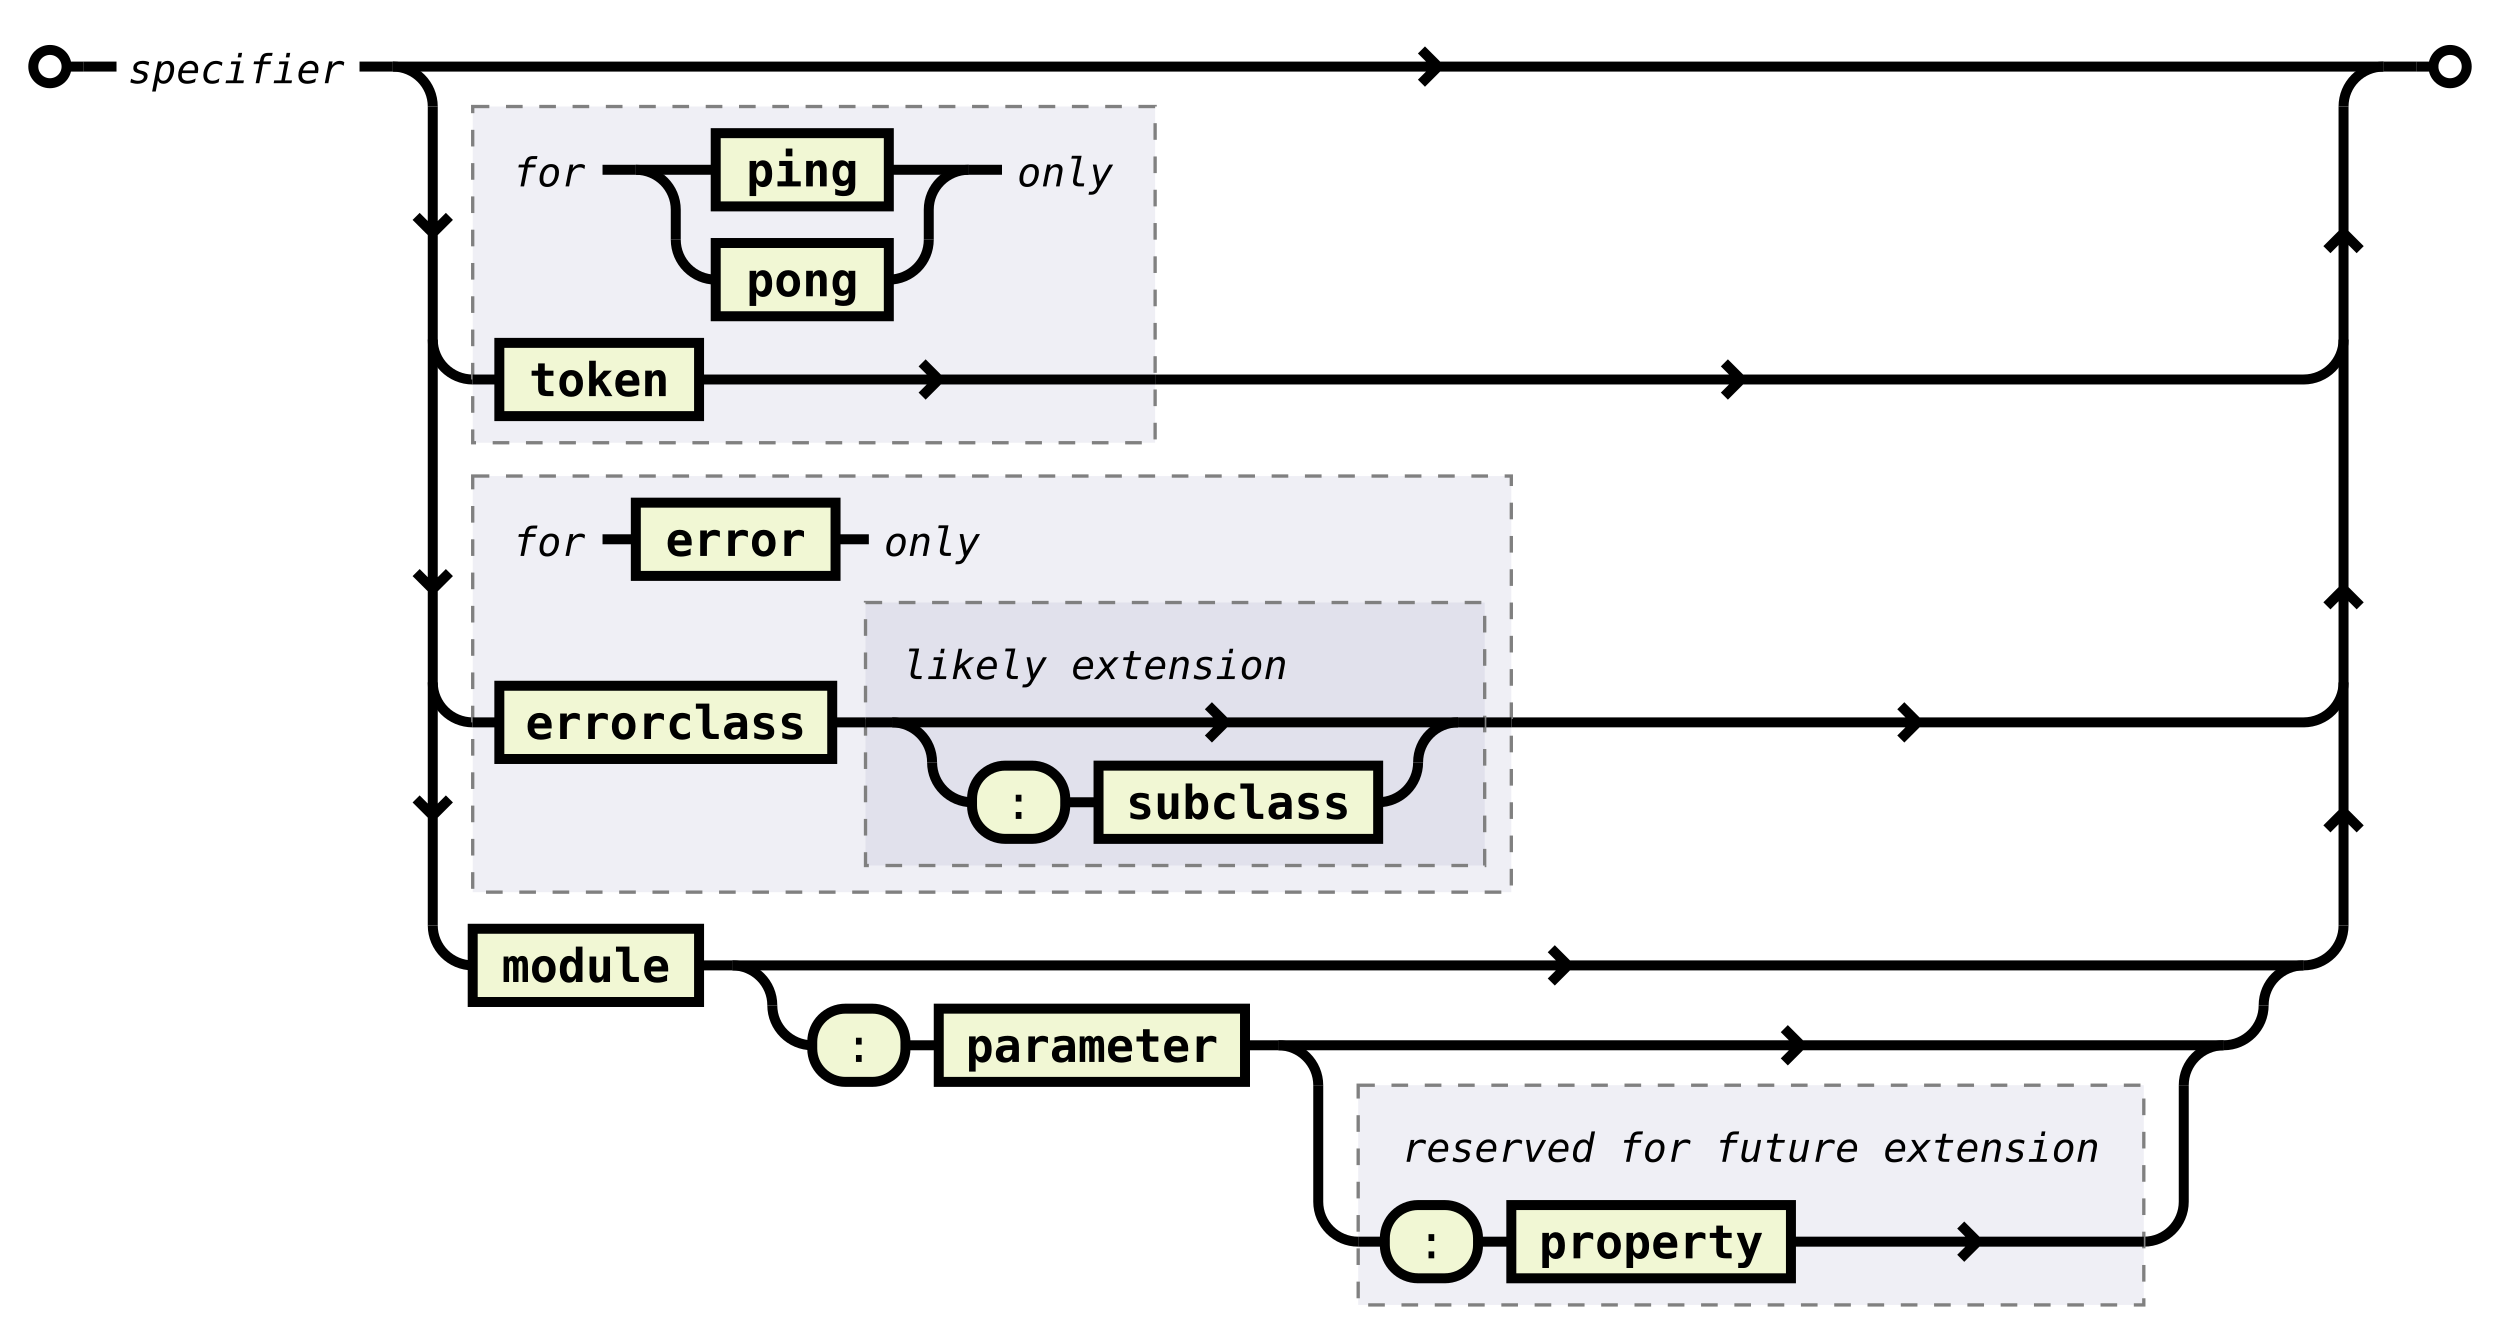
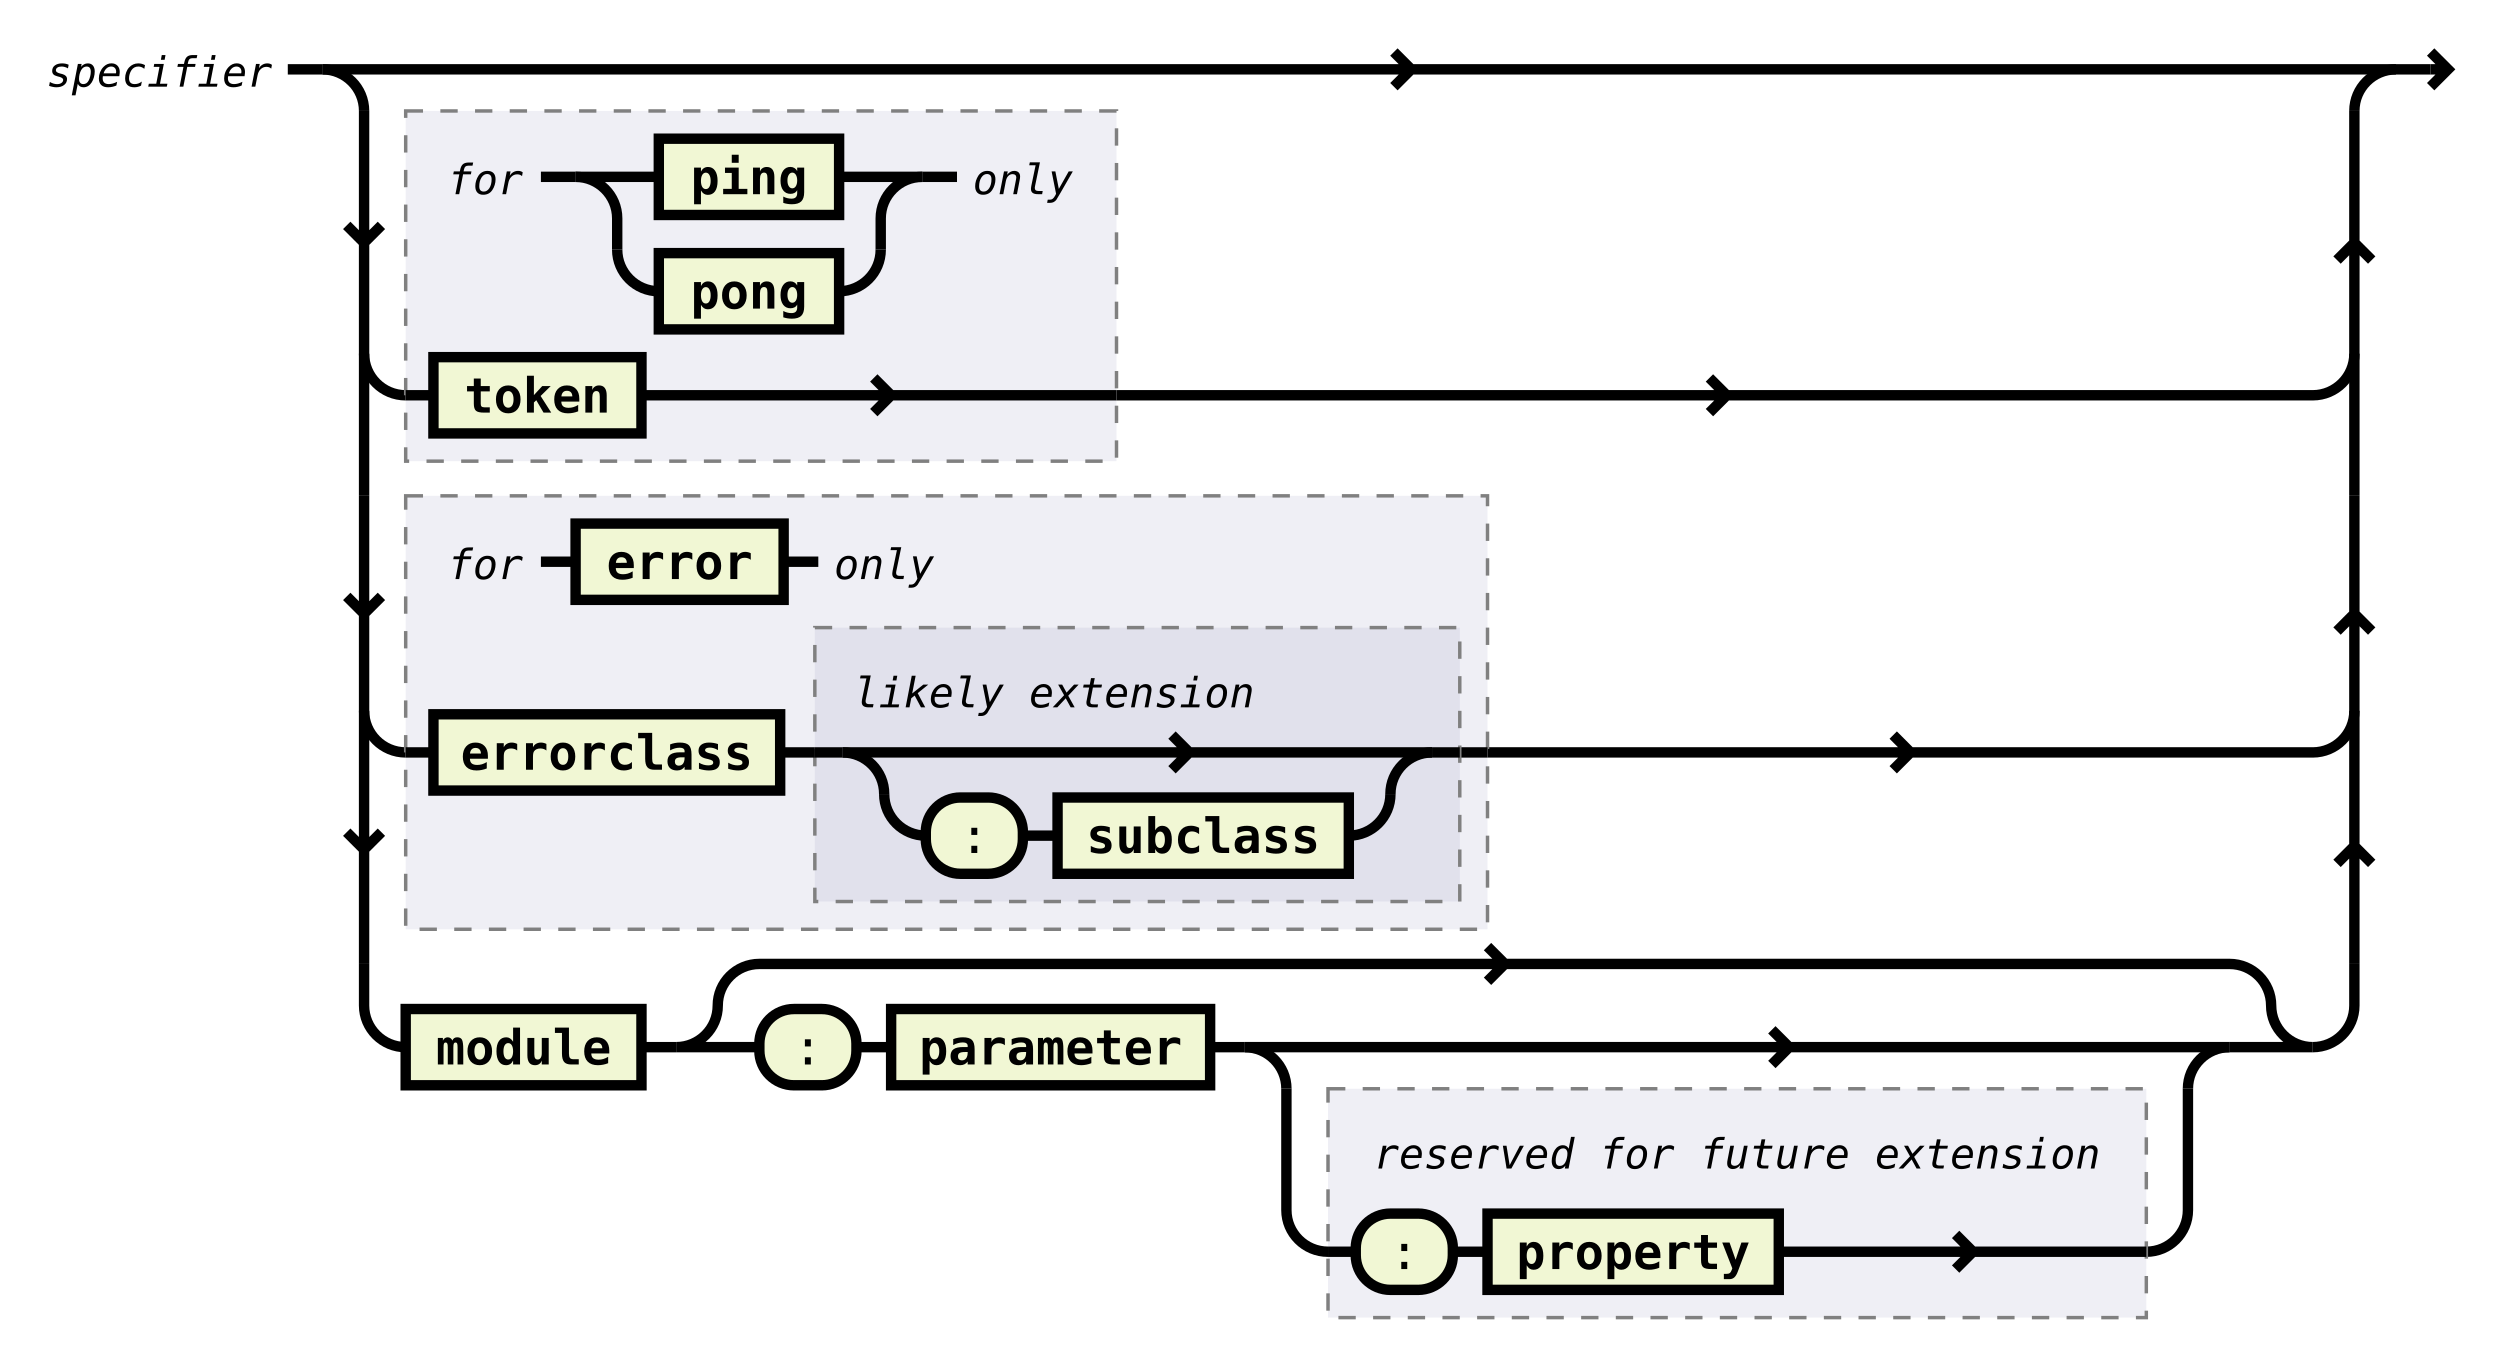
- <svg xmlns="http://www.w3.org/2000/svg" class="railroad" viewBox="0 0 751 402" width="751">
+ <svg xmlns="http://www.w3.org/2000/svg" class="railroad" viewBox="0 0 721 390" width="721">
  <style type="text/css">

    svg.railroad {
        background-color: hsl(30, 20%, 95%);
        background-size: 15px 15px;
        background-image: linear-gradient(to right, rgba(30, 30, 30, .05) 1px, transparent 1px),
                          linear-gradient(to bottom, rgba(30, 30, 30, .05) 1px, transparent 1px);
    }

    svg.railroad path {
        stroke-width: 3px;
        stroke: black;
        fill: transparent;
    }

    svg.railroad .debug {
        stroke-width: 1px;
        stroke: red;
    }

    svg.railroad text {
        font: 14px monospace;
        text-anchor: middle;
    }

    svg.railroad .nonterminal text {
        font-weight: bold;
    }

    svg.railroad text.comment {
        font: italic 12px monospace;
    }

    svg.railroad rect {
        stroke-width: 3px;
        stroke: black;
        fill:hsl(-290, 70%, 90%);
    }

    svg.railroad g.labeledbox &gt; rect {
        stroke-width: 1px;
        stroke: grey;
        stroke-dasharray: 5px;
        fill:rgba(90, 90, 150, .1);
    }</style>
  <g class="sequence">
-     <path d=" M 10 20 a 5 5 0 0 1 5 -5 a 5 5 0 0 1 5 5 a 5 5 0 0 1 -5 5 a 5 5 0 0 1 -5 -5 m 10 0 h 5" />
    <g class="sequence">
-       <text class="comment" x="71" y="25">
+       <g>
+         <text class="comment" x="46" y="25">
specifier</text>
+       </g>
      <g class="choice">
-         <path d=" M 118 20 h 24 m 0 0 h 574 m -284 0 l -5 -5 m 0 10 l 5 -5 m 284 0" />
+         <path d=" M 93 20 h 24 m 0 0 h 574 m -284 0 l -5 -5 m 0 10 l 5 -5 m 284 0" />
        <g />
-         <path d=" M 118 20 a 12 12 0 0 1 12 12 v 0 m 574 0 v 0 a 12 12 0 0 1 12 -12" />
-         <path d=" M 130 102 v 41 m 574 0 v -41" />
-         <path d=" M 130 205 v 73 m 0 -33 l -5 -5 m 10 0 l -5 5 m 0 33 m 574 0 v -73 m 0 39 l -5 5 m 10 0 l -5 -5 m 0 -39" />
-         <path d=" M 130 32 v 70 m 0 -32 l -5 -5 m 10 0 l -5 5 m 0 32 a 12 12 0 0 0 12 12 m 205 0 h 345 m -169 0 l -5 -5 m 0 10 l 5 -5 m 169 0 a 12 12 0 0 0 12 -12 v -70 m 0 38 l -5 5 m 10 0 l -5 -5 m 0 -38" />
+         <path d=" M 93 20 a 12 12 0 0 1 12 12 v 0 m 574 0 v 0 a 12 12 0 0 1 12 -12" />
+         <path d=" M 105 102 v 41 m 574 0 v -41" />
+         <path d=" M 105 205 v 73 m 0 -33 l -5 -5 m 10 0 l -5 5 m 0 33 m 574 0 v -73 m 0 39 l -5 5 m 10 0 l -5 -5 m 0 -39" />
+         <path d=" M 105 32 v 70 m 0 -32 l -5 -5 m 10 0 l -5 5 m 0 32 a 12 12 0 0 0 12 12 m 205 0 h 345 m -169 0 l -5 -5 m 0 10 l 5 -5 m 169 0 a 12 12 0 0 0 12 -12 v -70 m 0 38 l -5 5 m 10 0 l -5 -5 m 0 -38" />
        <g class="labeledbox">
-           <rect height="101" width="205" x="142" y="32" />
-           <path d=" M 142 114 h 8 m 60 0 h 137 m -65 0 l -5 -5 m 0 10 l 5 -5 m 65 0" />
+           <rect height="101" width="205" x="117" y="32" />
+           <path d=" M 117 114 h 8 m 60 0 h 137 m -65 0 l -5 -5 m 0 10 l 5 -5 m 65 0" />
          <g class="sequence">
-             <text class="comment" x="165" y="56">
+             <g>
+               <text class="comment" x="140" y="56">
for</text>
+             </g>
            <g class="choice">
-               <path d=" M 191 51 h 24 m 52 0 h 24" />
+               <path d=" M 166 51 h 24 m 52 0 h 24" />
              <g class="nonterminal">
-                 <rect height="22" width="52" x="215" y="40" />
-                 <text x="241" y="56">
+                 <rect height="22" width="52" x="190" y="40" />
+                 <text x="216" y="56">
ping</text>
              </g>
-               <path d=" M 191 51 a 12 12 0 0 1 12 12 v 9 m 76 0 v -9 a 12 12 0 0 1 12 -12" />
-               <path d=" M 203 72 v 0 a 12 12 0 0 0 12 12 m 52 0 h 0 a 12 12 0 0 0 12 -12 v 0" />
+               <path d=" M 166 51 a 12 12 0 0 1 12 12 v 9 m 76 0 v -9 a 12 12 0 0 1 12 -12" />
+               <path d=" M 178 72 v 0 a 12 12 0 0 0 12 12 m 52 0 h 0 a 12 12 0 0 0 12 -12 v 0" />
              <g class="nonterminal">
-                 <rect height="22" width="52" x="215" y="73" />
-                 <text x="241" y="89">
+                 <rect height="22" width="52" x="190" y="73" />
+                 <text x="216" y="89">
pong</text>
              </g>
            </g>
-             <text class="comment" x="320" y="56">
+             <g>
+               <text class="comment" x="295" y="56">
only</text>
-             <path d=" M 181 51 h 10" />
-             <path d=" M 291 51 h 10" />
+             </g>
+             <path d=" M 156 51 h 10" />
+             <path d=" M 266 51 h 10" />
          </g>
          <g class="nonterminal">
-             <rect height="22" width="60" x="150" y="103" />
-             <text x="180" y="119">
+             <rect height="22" width="60" x="125" y="103" />
+             <text x="155" y="119">
token</text>
          </g>
        </g>
-         <path d=" M 130 143 v 62 m 0 -28 l -5 -5 m 10 0 l -5 5 m 0 28 a 12 12 0 0 0 12 12 m 312 0 h 238 m -116 0 l -5 -5 m 0 10 l 5 -5 m 116 0 a 12 12 0 0 0 12 -12 v -62 m 0 34 l -5 5 m 10 0 l -5 -5 m 0 -34" />
+         <path d=" M 105 143 v 62 m 0 -28 l -5 -5 m 10 0 l -5 5 m 0 28 a 12 12 0 0 0 12 12 m 312 0 h 238 m -116 0 l -5 -5 m 0 10 l 5 -5 m 116 0 a 12 12 0 0 0 12 -12 v -62 m 0 34 l -5 5 m 10 0 l -5 -5 m 0 -34" />
        <g class="labeledbox">
-           <rect height="125" width="312" x="142" y="143" />
-           <path d=" M 142 217 h 8 m 296 0 h 8" />
+           <rect height="125" width="312" x="117" y="143" />
+           <path d=" M 117 217 h 8 m 296 0 h 8" />
          <g class="sequence">
-             <text class="comment" x="165" y="167">
+             <g>
+               <text class="comment" x="140" y="167">
for</text>
+             </g>
            <g class="nonterminal">
-               <rect height="22" width="60" x="191" y="151" />
-               <text x="221" y="167">
+               <rect height="22" width="60" x="166" y="151" />
+               <text x="196" y="167">
error</text>
            </g>
-             <text class="comment" x="280" y="167">
+             <g>
+               <text class="comment" x="255" y="167">
only</text>
-             <path d=" M 181 162 h 10" />
-             <path d=" M 251 162 h 10" />
+             </g>
+             <path d=" M 156 162 h 10" />
+             <path d=" M 226 162 h 10" />
          </g>
          <g class="sequence">
            <g class="nonterminal">
-               <rect height="22" width="100" x="150" y="206" />
-               <text x="200" y="222">
+               <rect height="22" width="100" x="125" y="206" />
+               <text x="175" y="222">
errorclass</text>
            </g>
            <g class="labeledbox">
-               <rect height="79" width="186" x="260" y="181" />
-               <path d=" M 260 217 h 8 m 170 0 h 8" />
-               <text class="comment" x="329" y="204">
+               <rect height="79" width="186" x="235" y="181" />
+               <path d=" M 235 217 h 8 m 170 0 h 8" />
+               <g>
+                 <text class="comment" x="304" y="204">
likely extension</text>
+               </g>
              <g class="choice">
-                 <path d=" M 268 217 h 24 m 0 0 h 146 m -70 0 l -5 -5 m 0 10 l 5 -5 m 70 0" />
+                 <path d=" M 243 217 h 24 m 0 0 h 146 m -70 0 l -5 -5 m 0 10 l 5 -5 m 70 0" />
                <g />
-                 <path d=" M 268 217 a 12 12 0 0 1 12 12 v 0 m 146 0 v 0 a 12 12 0 0 1 12 -12" />
-                 <path d=" M 280 229 v 0 a 12 12 0 0 0 12 12 m 122 0 h 0 a 12 12 0 0 0 12 -12 v 0" />
+                 <path d=" M 243 217 a 12 12 0 0 1 12 12 v 0 m 146 0 v 0 a 12 12 0 0 1 12 -12" />
+                 <path d=" M 255 229 v 0 a 12 12 0 0 0 12 12 m 122 0 h 0 a 12 12 0 0 0 12 -12 v 0" />
                <g class="sequence">
                  <g class="terminal">
-                     <rect height="22" rx="10" ry="10" width="28" x="292" y="230" />
-                     <text x="306" y="246">
+                     <rect height="22" rx="10" ry="10" width="28" x="267" y="230" />
+                     <text x="281" y="246">
:</text>
                  </g>
                  <g class="nonterminal">
-                     <rect height="22" width="84" x="330" y="230" />
-                     <text x="372" y="246">
+                     <rect height="22" width="84" x="305" y="230" />
+                     <text x="347" y="246">
subclass</text>
                  </g>
-                   <path d=" M 320 241 h 10" />
+                   <path d=" M 295 241 h 10" />
                </g>
              </g>
            </g>
-             <path d=" M 250 217 h 10" />
+             <path d=" M 225 217 h 10" />
          </g>
        </g>
-         <path d=" M 130 278 v 0 a 12 12 0 0 0 12 12 m 550 0 h 0 a 12 12 0 0 0 12 -12 v 0" />
+         <path d=" M 105 278 v 12 a 12 12 0 0 0 12 12 m 550 0 h 0 a 12 12 0 0 0 12 -12 v -12" />
        <g class="sequence">
          <g class="nonterminal">
-             <rect height="22" width="68" x="142" y="279" />
-             <text x="176" y="295">
+             <rect height="22" width="68" x="117" y="291" />
+             <text x="151" y="307">
module</text>
          </g>
-           <g class="choice">
-             <path d=" M 220 290 h 24 m 0 0 h 448 m -221 0 l -5 -5 m 0 10 l 5 -5 m 221 0" />
-             <g />
-             <path d=" M 220 290 a 12 12 0 0 1 12 12 v 0 m 448 0 v 0 a 12 12 0 0 1 12 -12" />
-             <path d=" M 232 302 v 0 a 12 12 0 0 0 12 12 m 424 0 h 0 a 12 12 0 0 0 12 -12 v 0" />
+           <g class="optional">
+             <path d=" M 195 302 h 24 m -24 0 a 12 12 0 0 0 12 -12 v 0 a 12 12 0 0 1 12 -12 h 424 m -209 0 l -5 -5 m 0 10 l 5 -5 m 209 0 a 12 12 0 0 1 12 12 v 0 a 12 12 0 0 0 12 12 h -24" />
            <g class="sequence">
              <g class="terminal">
-                 <rect height="22" rx="10" ry="10" width="28" x="244" y="303" />
-                 <text x="258" y="319">
+                 <rect height="22" rx="10" ry="10" width="28" x="219" y="291" />
+                 <text x="233" y="307">
:</text>
              </g>
              <g class="nonterminal">
-                 <rect height="22" width="92" x="282" y="303" />
-                 <text x="328" y="319">
+                 <rect height="22" width="92" x="257" y="291" />
+                 <text x="303" y="307">
parameter</text>
              </g>
              <g class="choice">
-                 <path d=" M 384 314 h 24 m 0 0 h 260 m -127 0 l -5 -5 m 0 10 l 5 -5 m 127 0" />
+                 <path d=" M 359 302 h 24 m 0 0 h 260 m -127 0 l -5 -5 m 0 10 l 5 -5 m 127 0" />
                <g />
-                 <path d=" M 384 314 a 12 12 0 0 1 12 12 v 0 m 260 0 v 0 a 12 12 0 0 1 12 -12" />
-                 <path d=" M 396 326 v 35 a 12 12 0 0 0 12 12 m 236 0 h 0 a 12 12 0 0 0 12 -12 v -35" />
+                 <path d=" M 359 302 a 12 12 0 0 1 12 12 v 0 m 260 0 v 0 a 12 12 0 0 1 12 -12" />
+                 <path d=" M 371 314 v 35 a 12 12 0 0 0 12 12 m 236 0 h 0 a 12 12 0 0 0 12 -12 v -35" />
                <g class="labeledbox">
-                   <rect height="66" width="236" x="408" y="326" />
-                   <path d=" M 408 373 h 8 m 122 0 h 106 m -50 0 l -5 -5 m 0 10 l 5 -5 m 50 0" />
-                   <text class="comment" x="526" y="349">
+                   <rect height="66" width="236" x="383" y="314" />
+                   <path d=" M 383 361 h 8 m 122 0 h 106 m -50 0 l -5 -5 m 0 10 l 5 -5 m 50 0" />
+                   <g>
+                     <text class="comment" x="501" y="337">
reserved for future extension</text>
+                   </g>
                  <g class="sequence">
                    <g class="terminal">
-                       <rect height="22" rx="10" ry="10" width="28" x="416" y="362" />
-                       <text x="430" y="378">
+                       <rect height="22" rx="10" ry="10" width="28" x="391" y="350" />
+                       <text x="405" y="366">
:</text>
                    </g>
                    <g class="nonterminal">
-                       <rect height="22" width="84" x="454" y="362" />
-                       <text x="496" y="378">
+                       <rect height="22" width="84" x="429" y="350" />
+                       <text x="471" y="366">
property</text>
                    </g>
-                     <path d=" M 444 373 h 10" />
+                     <path d=" M 419 361 h 10" />
                  </g>
                </g>
              </g>
-               <path d=" M 272 314 h 10" />
-               <path d=" M 374 314 h 10" />
-             </g>
-           </g>
-           <path d=" M 210 290 h 10" />
+               <path d=" M 247 302 h 10" />
+               <path d=" M 349 302 h 10" />
+             </g>
+           </g>
+           <path d=" M 185 302 h 10" />
        </g>
      </g>
-       <path d=" M 108 20 h 10" />
+       <path d=" M 83 20 h 10" />
    </g>
-     <path d=" M 726 20 h 5 a 5 5 0 0 1 5 -5 a 5 5 0 0 1 5 5 a 5 5 0 0 1 -5 5 a 5 5 0 0 1 -5 -5" />
-     <path d=" M 25 20 h 10" />
-     <path d=" M 716 20 h 10" />
+     <path d=" M 701 20 h 5 m -5 5 l 5 -5 l -5 -5 m 5 5" />
+     <path d=" M 691 20 h 10" />
  </g>
</svg>
